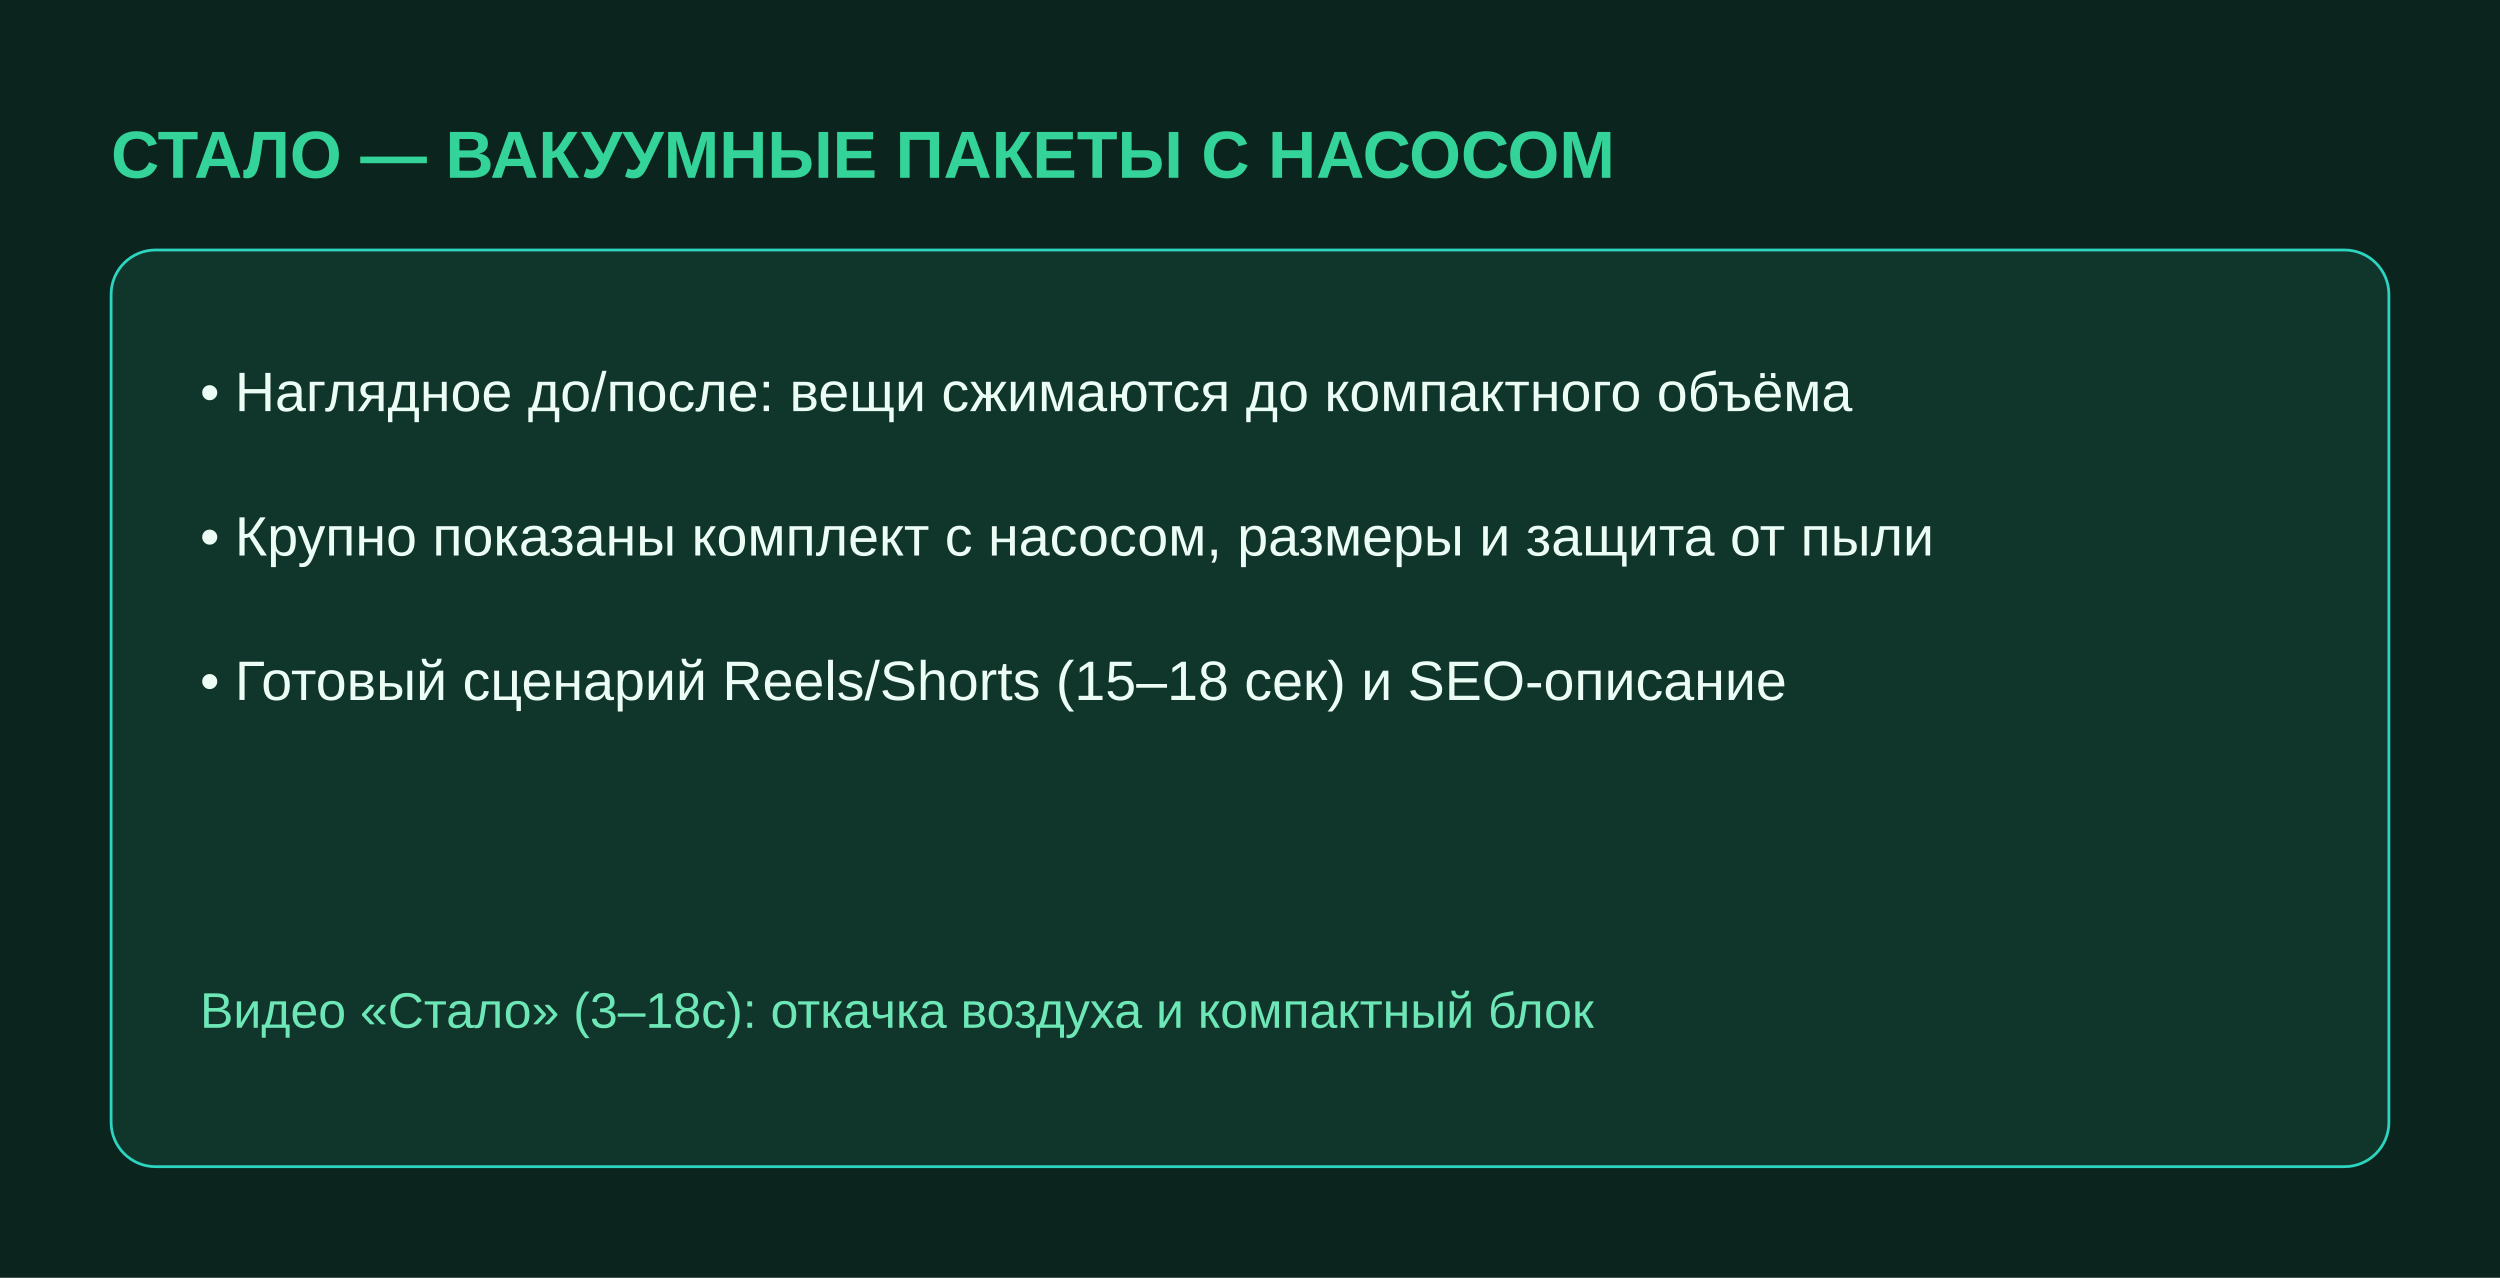
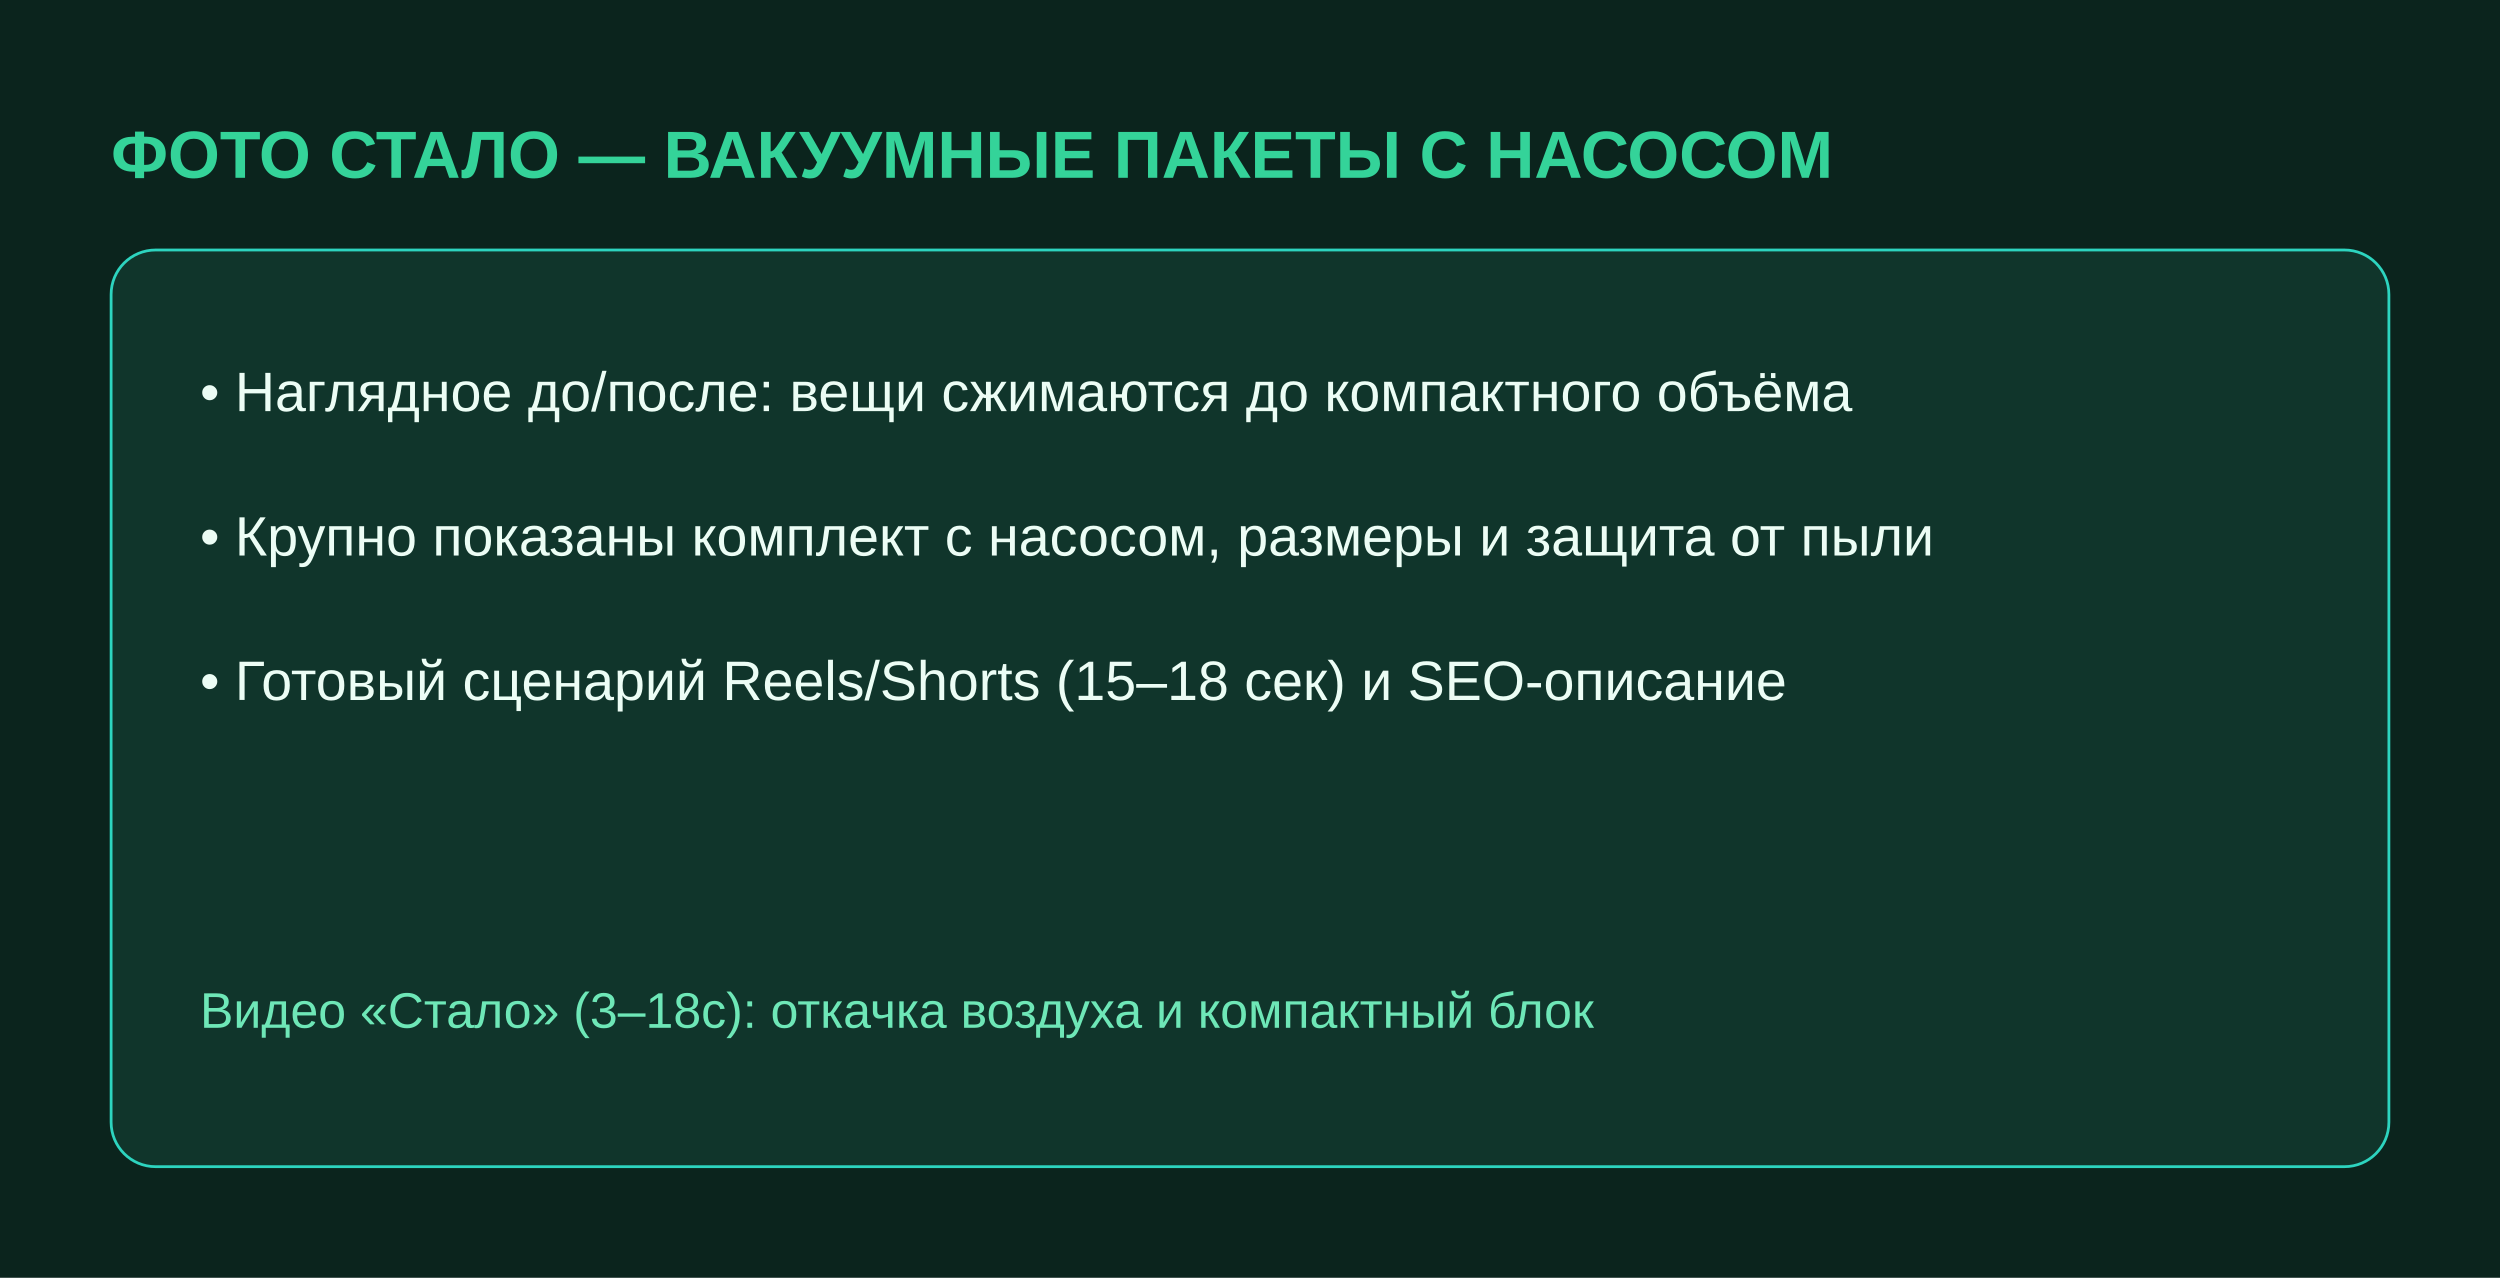
<svg xmlns="http://www.w3.org/2000/svg" width="900" height="460" viewBox="0 0 900 460">
  <rect width="900" height="460" fill="#0b241d" />
-   <text x="40" y="64" fill="#34d399" font-family="Arial, sans-serif" font-size="24" font-weight="bold">СТАЛО — ВАКУУМНЫЕ ПАКЕТЫ С НАСОСОМ</text>
+   <text x="40" y="64" fill="#34d399" font-family="Arial, sans-serif" font-size="24" font-weight="bold">ФОТО СТАЛО — ВАКУУМНЫЕ ПАКЕТЫ С НАСОСОМ</text>
  <rect x="40" y="90" width="820" height="330" rx="16" fill="#10352b" stroke="#2dd4bf" />
  <text x="72" y="148" fill="#ecfdf5" font-family="Arial, sans-serif" font-size="20">• Наглядное до/после: вещи сжимаются до компактного объёма</text>
  <text x="72" y="200" fill="#ecfdf5" font-family="Arial, sans-serif" font-size="20">• Крупно показаны комплект с насосом, размеры и защита от пыли</text>
  <text x="72" y="252" fill="#ecfdf5" font-family="Arial, sans-serif" font-size="20">• Готовый сценарий Reels/Shorts (15–18 сек) и SEO-описание</text>
  <text x="72" y="370" fill="#6ee7b7" font-family="Arial, sans-serif" font-size="18">Видео «Стало» (3–18с): откачка воздуха и компактный блок</text>
</svg>
